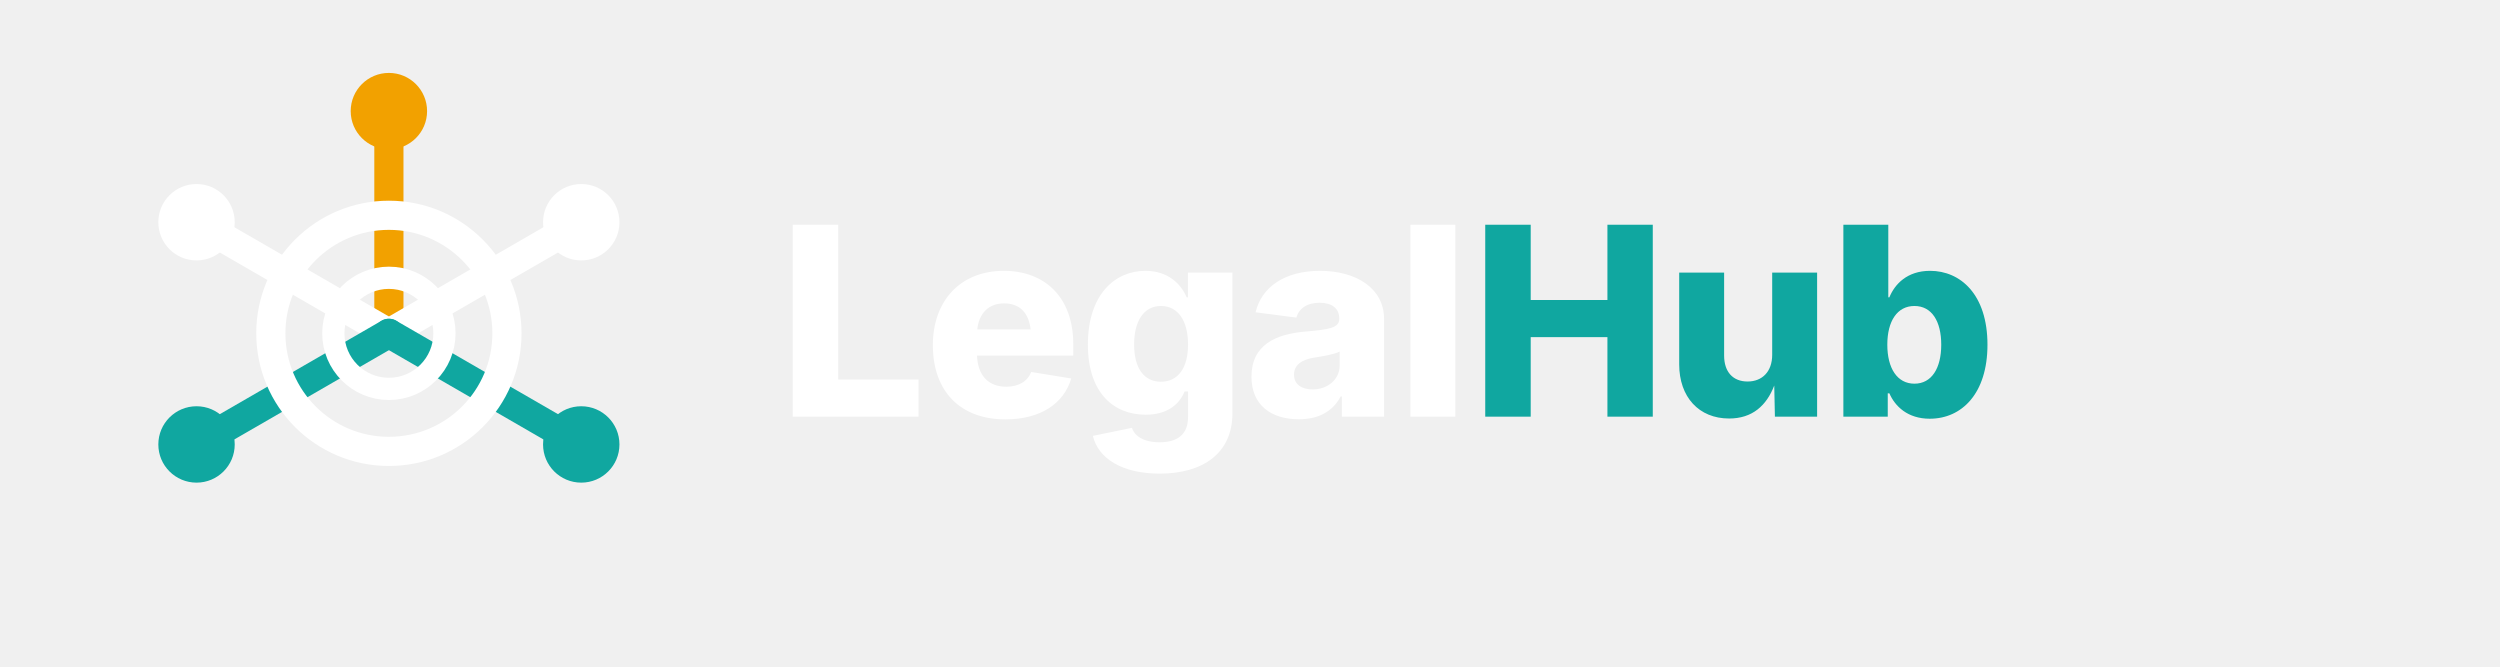
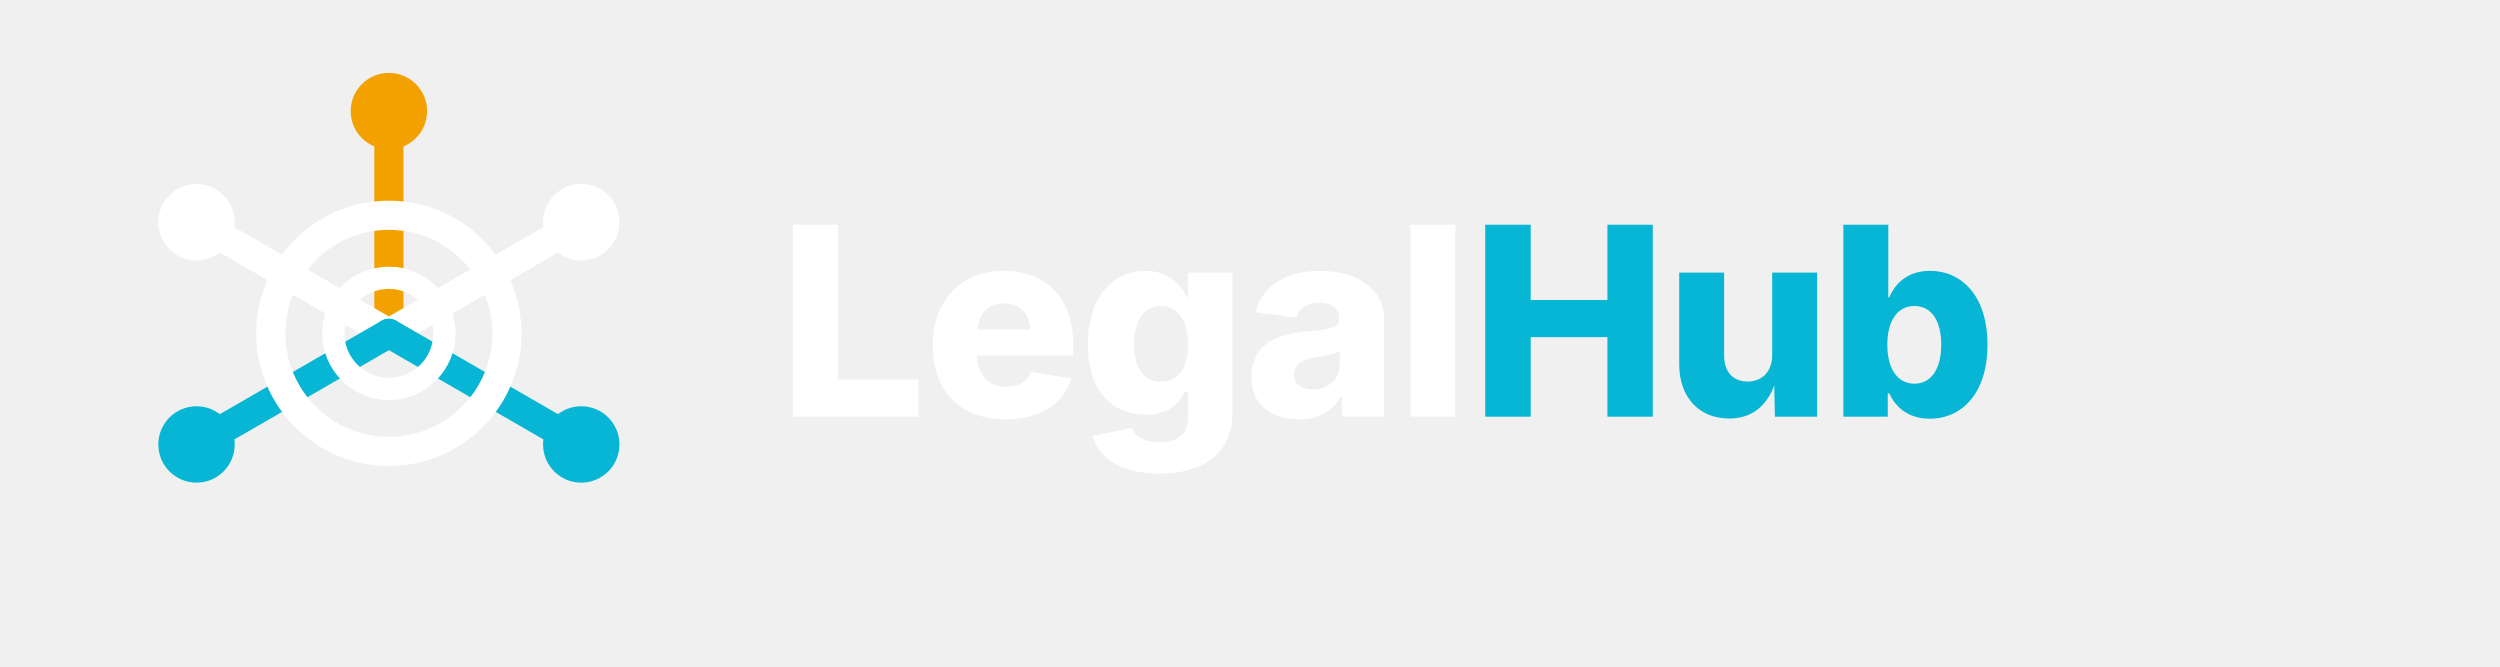
<svg xmlns="http://www.w3.org/2000/svg" width="360" height="96" viewBox="0 0 360 96" fill="none" role="img" aria-labelledby="title desc">
  <g transform="translate(16 8)" stroke-width="4.2" stroke-linecap="round" stroke-linejoin="round">
    <path d="M40 40L40 8" stroke="#F2A100" />
    <path d="M40 40L12.3 24" stroke="#FFFFFF" />
    <path d="M40 40L67.7 24" stroke="#FFFFFF" />
-     <path d="M40 40L12.3 56" stroke="#10A7A0" />
-     <path d="M40 40L67.7 56" stroke="#10A7A0" />
+     <path d="M40 40L12.3 56" stroke="#06B6D4" />
+     <path d="M40 40L67.7 56" stroke="#06B6D4" />
    <circle cx="40" cy="40" r="17" fill="none" stroke="#FFFFFF" />
    <circle cx="40" cy="40" r="8" fill="none" stroke="#FFFFFF" stroke-width="3.2" />
    <circle cx="40" cy="8" r="5.5" fill="#F2A100" />
    <circle cx="12.3" cy="24" r="5.5" fill="#FFFFFF" />
    <circle cx="67.7" cy="24" r="5.5" fill="#FFFFFF" />
-     <circle cx="12.3" cy="56" r="5.5" fill="#10A7A0" />
-     <circle cx="67.7" cy="56" r="5.5" fill="#10A7A0" />
+     <circle cx="12.3" cy="56" r="5.5" fill="#06B6D4" />
+     <circle cx="67.7" cy="56" r="5.5" fill="#06B6D4" />
  </g>
  <text x="112" y="60" fill="#FFFFFF" font-family="Inter, ui-sans-serif, system-ui, -apple-system, BlinkMacSystemFont, 'Segoe UI', sans-serif" font-size="38" font-weight="800" letter-spacing="-0.5">
-     Legal<tspan fill="#10A7A0">Hub</tspan>
+     Legal<tspan fill="#06B6D4">Hub</tspan>
  </text>
</svg>
